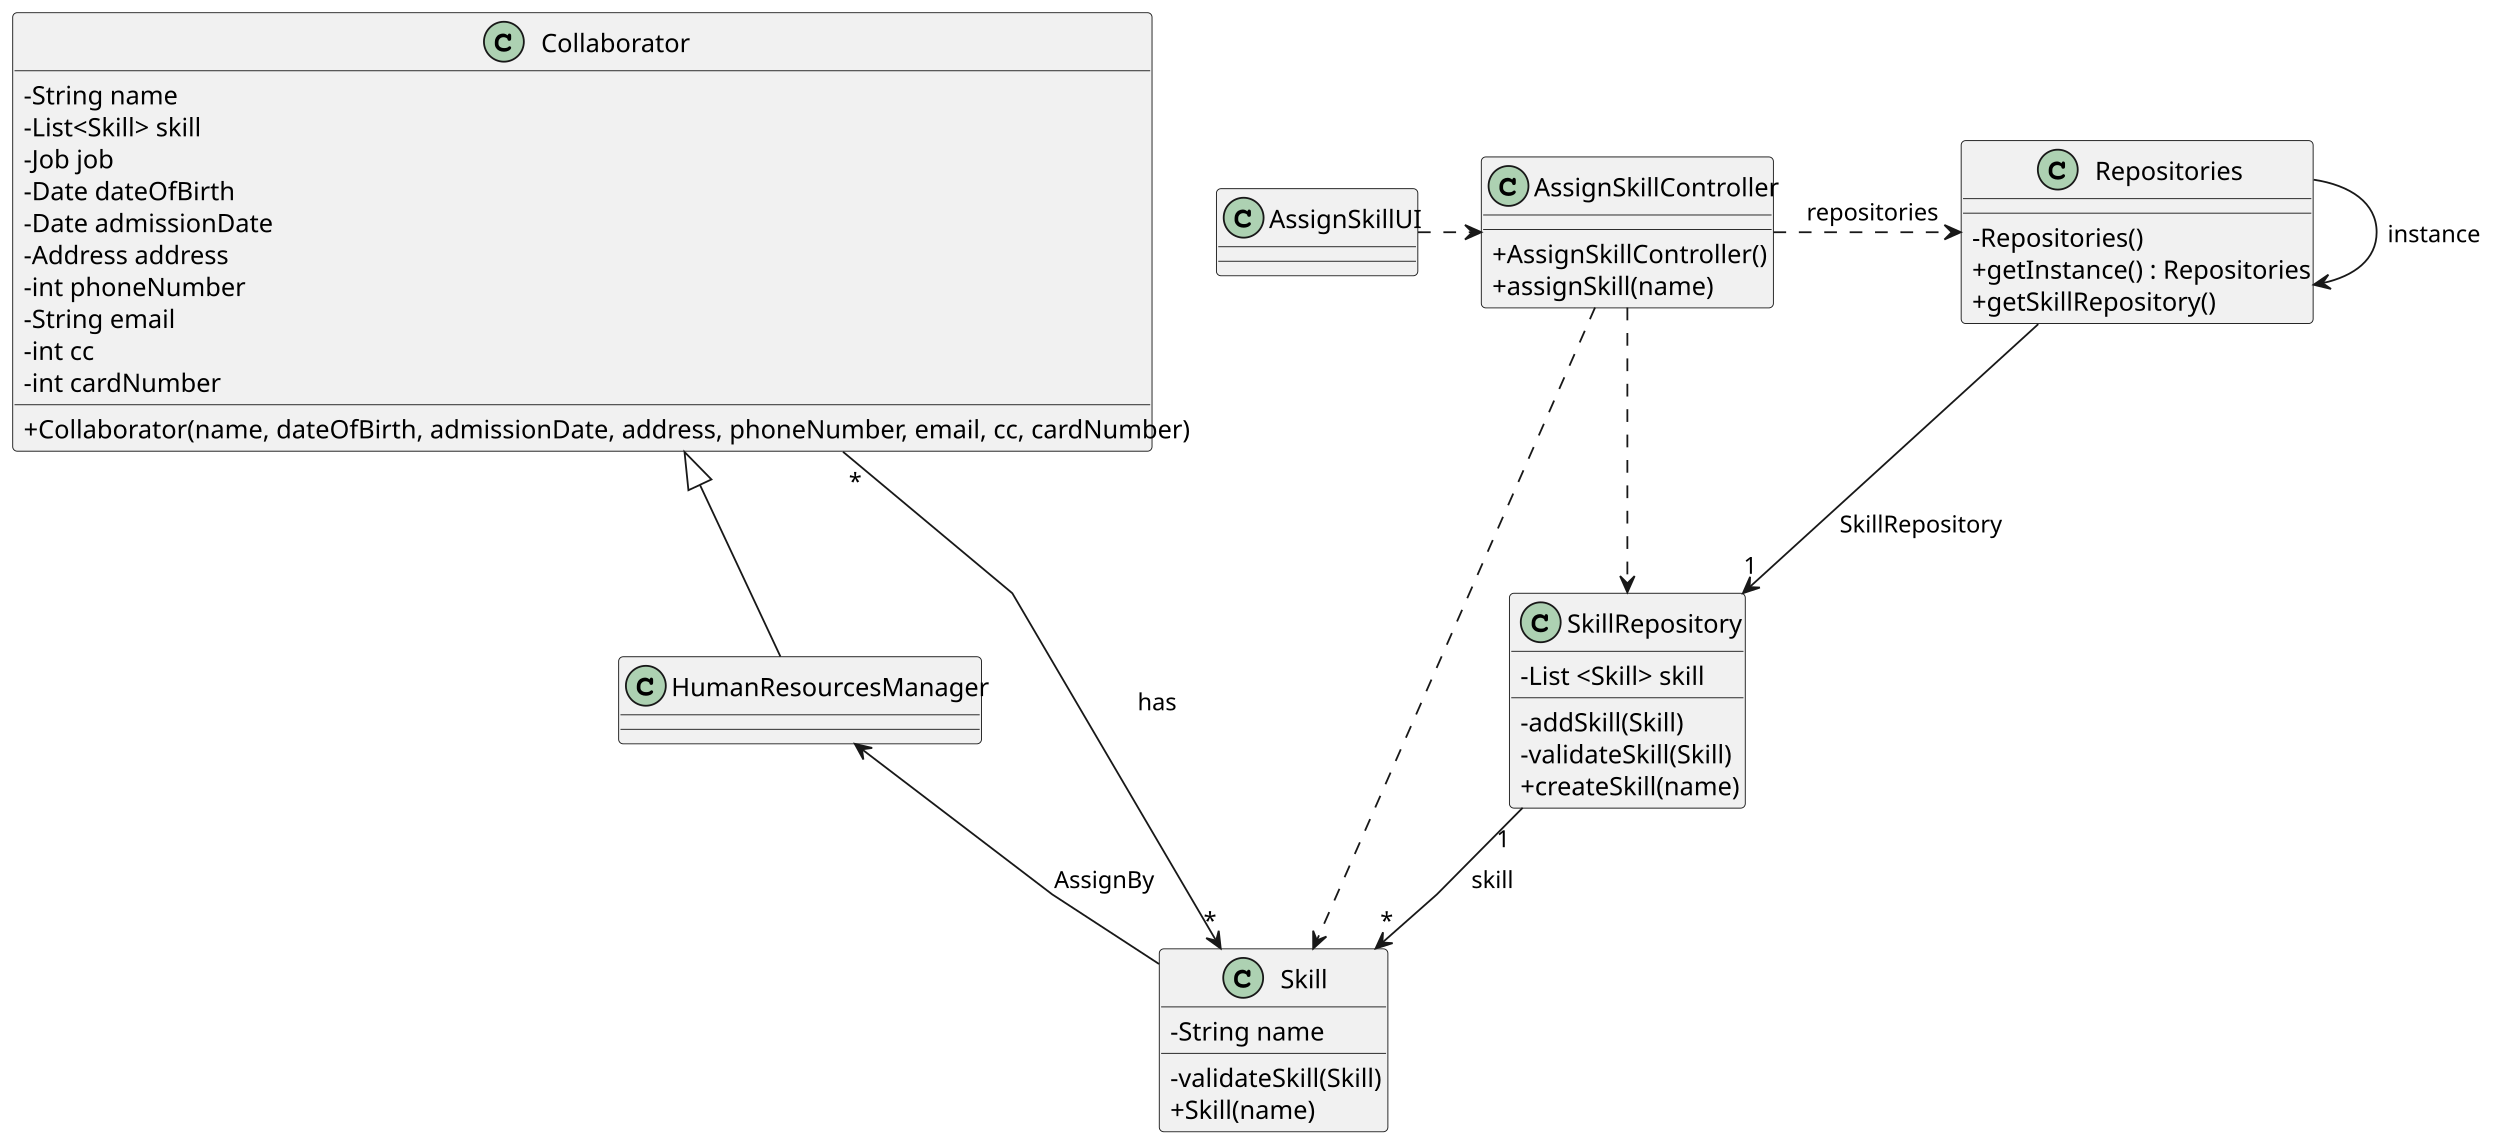
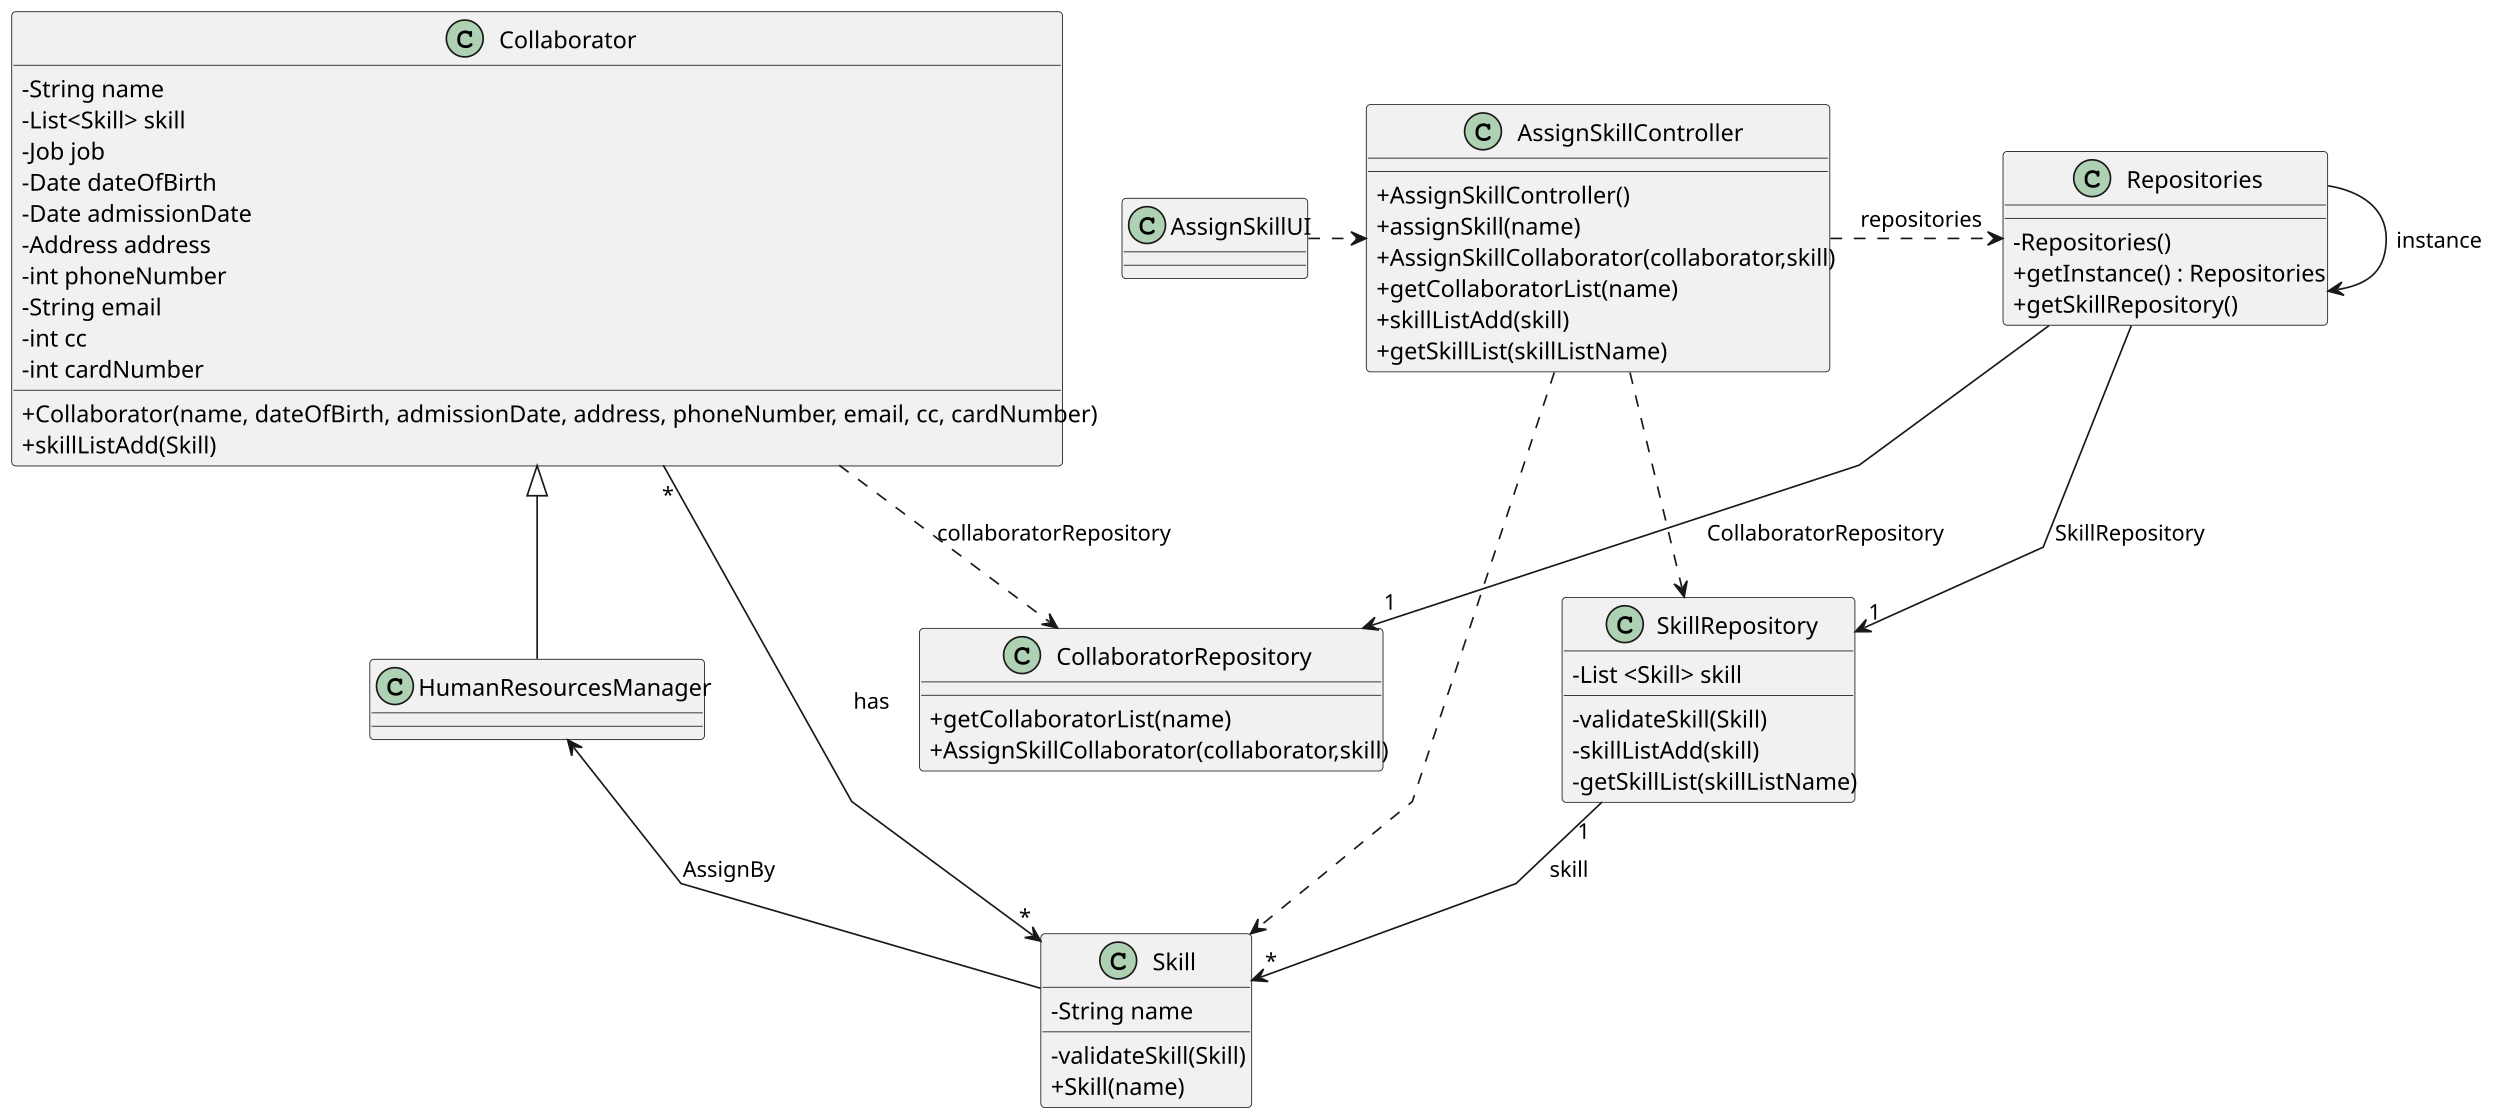
- <svg xmlns="http://www.w3.org/2000/svg" contentStyleType="text/css" height="630px" preserveAspectRatio="none" style="width:1378px;height:630px;background:#FFFFFF;" version="1.1" viewBox="0 0 1378 630" width="1378px" zoomAndPan="magnify">
+ <svg xmlns="http://www.w3.org/2000/svg" contentStyleType="text/css" height="668px" preserveAspectRatio="none" style="width:1494px;height:668px;background:#FFFFFF;" version="1.1" viewBox="0 0 1494 668" width="1494px" zoomAndPan="magnify">
  <defs />
  <g>
    <g id="elem_Skill">
-       <rect codeLine="11" fill="#F1F1F1" height="100.828" id="Skill" rx="2.5" ry="2.5" style="stroke:#181818;stroke-width:0.5;" width="126" x="639" y="523" />
-       <ellipse cx="685.25" cy="539" fill="#ADD1B2" rx="11" ry="11" style="stroke:#181818;stroke-width:1.0;" />
-       <path d="M687.25,535.5 Q687.453,535 687.688,534.75 Q687.922,534.5 688.188,534.5 Q688.656,534.5 688.953,534.781 Q689.25,535.062 689.25,535.719 L689.25,537.281 Q689.25,537.938 688.969,538.219 Q688.688,538.5 688.25,538.5 Q687.859,538.5 687.609,538.328 Q687.359,538.156 687.25,537.703 Q687.203,537.391 687.031,537.219 Q686.719,536.891 686.156,536.703 Q685.594,536.5 685.031,536.5 Q684.328,536.5 683.734,536.781 Q683.156,537.062 682.703,537.688 Q682.25,538.312 682.25,539.172 L682.25,540.094 Q682.25,541.125 683.094,541.812 Q683.938,542.5 685.438,542.5 Q686.328,542.5 686.953,542.297 Q687.312,542.188 687.719,541.828 Q687.984,541.625 688.125,541.562 Q688.266,541.5 688.438,541.5 Q688.766,541.5 689,541.766 Q689.25,542.016 689.25,542.375 Q689.25,542.719 688.906,543.125 Q688.406,543.719 687.609,544.047 Q686.562,544.5 685.281,544.5 Q683.781,544.5 682.578,543.906 Q681.609,543.438 680.922,542.422 Q680.25,541.406 680.25,540.203 L680.25,539.109 Q680.25,537.859 680.844,536.766 Q681.453,535.672 682.5,535.094 Q683.562,534.5 684.75,534.5 Q685.469,534.5 686.094,534.75 Q686.719,535 687.25,535.5 Z " fill="#000000" />
-       <text fill="#000000" font-family="sans-serif" font-size="14" lengthAdjust="spacing" textLength="25" x="705.75" y="544.729">Skill</text>
-       <line style="stroke:#181818;stroke-width:0.5;" x1="640" x2="764" y1="555" y2="555" />
-       <text fill="#000000" font-family="sans-serif" font-size="14" lengthAdjust="spacing" textLength="81" x="645" y="573.533">-String name</text>
-       <line style="stroke:#181818;stroke-width:0.5;" x1="640" x2="764" y1="580.609" y2="580.609" />
-       <text fill="#000000" font-family="sans-serif" font-size="14" lengthAdjust="spacing" textLength="114" x="645" y="599.143">-validateSkill(Skill)</text>
-       <text fill="#000000" font-family="sans-serif" font-size="14" lengthAdjust="spacing" textLength="78" x="645" y="616.752">+Skill(name)</text>
+       <rect codeLine="11" fill="#F1F1F1" height="103.863" id="Skill" rx="2.5" ry="2.5" style="stroke:#181818;stroke-width:0.5;" width="126" x="622" y="558" />
+       <ellipse cx="668.25" cy="574" fill="#ADD1B2" rx="11" ry="11" style="stroke:#181818;stroke-width:1.0;" />
+       <path d="M671.016,569.875 Q671.172,569.656 671.359,569.547 Q671.547,569.438 671.766,569.438 Q672.141,569.438 672.375,569.703 Q672.609,569.953 672.609,570.562 L672.609,572.016 Q672.609,572.625 672.375,572.891 Q672.141,573.156 671.766,573.156 Q671.422,573.156 671.219,572.953 Q671.016,572.766 670.906,572.25 Q670.859,571.891 670.672,571.703 Q670.344,571.328 669.734,571.109 Q669.125,570.891 668.5,570.891 Q667.734,570.891 667.094,571.219 Q666.469,571.547 665.969,572.297 Q665.484,573.047 665.484,574.078 L665.484,575.172 Q665.484,576.406 666.375,577.234 Q667.266,578.047 668.859,578.047 Q669.797,578.047 670.453,577.797 Q670.844,577.641 671.266,577.203 Q671.531,576.938 671.672,576.859 Q671.828,576.781 672.031,576.781 Q672.359,576.781 672.609,577.047 Q672.875,577.297 672.875,577.641 Q672.875,577.984 672.531,578.391 Q672.031,578.969 671.234,579.297 Q670.156,579.75 668.859,579.75 Q667.344,579.75 666.141,579.125 Q665.156,578.625 664.469,577.562 Q663.781,576.484 663.781,575.203 L663.781,574.047 Q663.781,572.719 664.391,571.578 Q665.016,570.422 666.109,569.812 Q667.203,569.188 668.438,569.188 Q669.172,569.188 669.812,569.359 Q670.469,569.516 671.016,569.875 Z " fill="#000000" />
+       <text fill="#000000" font-family="sans-serif" font-size="14" lengthAdjust="spacing" textLength="25" x="688.75" y="579.797">Skill</text>
+       <line style="stroke:#181818;stroke-width:0.5;" x1="623" x2="747" y1="590" y2="590" />
+       <text fill="#000000" font-family="sans-serif" font-size="14" lengthAdjust="spacing" textLength="81" x="628" y="609.107">-String name</text>
+       <line style="stroke:#181818;stroke-width:0.5;" x1="623" x2="747" y1="616.621" y2="616.621" />
+       <text fill="#000000" font-family="sans-serif" font-size="14" lengthAdjust="spacing" textLength="114" x="628" y="635.729">-validateSkill(Skill)</text>
+       <text fill="#000000" font-family="sans-serif" font-size="14" lengthAdjust="spacing" textLength="78" x="628" y="654.35">+Skill(name)</text>
    </g>
    <g id="elem_AssignSkillController">
-       <rect codeLine="18" fill="#F1F1F1" height="83.219" id="AssignSkillController" rx="2.5" ry="2.5" style="stroke:#181818;stroke-width:0.5;" width="161" x="816.5" y="86.5" />
-       <ellipse cx="831.5" cy="102.5" fill="#ADD1B2" rx="11" ry="11" style="stroke:#181818;stroke-width:1.0;" />
-       <path d="M833.5,99 Q833.703,98.5 833.938,98.25 Q834.172,98 834.438,98 Q834.906,98 835.203,98.281 Q835.5,98.562 835.5,99.219 L835.5,100.781 Q835.5,101.438 835.219,101.719 Q834.938,102 834.5,102 Q834.109,102 833.859,101.828 Q833.609,101.656 833.5,101.203 Q833.453,100.891 833.281,100.719 Q832.969,100.391 832.406,100.203 Q831.844,100 831.281,100 Q830.578,100 829.984,100.281 Q829.406,100.562 828.953,101.188 Q828.5,101.812 828.5,102.672 L828.5,103.594 Q828.5,104.625 829.344,105.312 Q830.188,106 831.688,106 Q832.578,106 833.203,105.797 Q833.562,105.688 833.969,105.328 Q834.234,105.125 834.375,105.062 Q834.516,105 834.688,105 Q835.016,105 835.25,105.266 Q835.5,105.516 835.5,105.875 Q835.5,106.219 835.156,106.625 Q834.656,107.219 833.859,107.547 Q832.812,108 831.531,108 Q830.031,108 828.828,107.406 Q827.859,106.938 827.172,105.922 Q826.5,104.906 826.5,103.703 L826.5,102.609 Q826.5,101.359 827.094,100.266 Q827.703,99.172 828.75,98.594 Q829.812,98 831,98 Q831.719,98 832.344,98.25 Q832.969,98.5 833.5,99 Z " fill="#000000" />
-       <text fill="#000000" font-family="sans-serif" font-size="14" lengthAdjust="spacing" textLength="129" x="845.5" y="108.228">AssignSkillController</text>
-       <line style="stroke:#181818;stroke-width:0.5;" x1="817.5" x2="976.5" y1="118.5" y2="118.5" />
-       <line style="stroke:#181818;stroke-width:0.5;" x1="817.5" x2="976.5" y1="126.5" y2="126.5" />
-       <text fill="#000000" font-family="sans-serif" font-size="14" lengthAdjust="spacing" textLength="147" x="822.5" y="145.033">+AssignSkillController()</text>
-       <text fill="#000000" font-family="sans-serif" font-size="14" lengthAdjust="spacing" textLength="119" x="822.5" y="162.643">+assignSkill(name)</text>
+       <rect codeLine="17" fill="#F1F1F1" height="159.727" id="AssignSkillController" rx="2.5" ry="2.5" style="stroke:#181818;stroke-width:0.5;" width="277" x="816.5" y="62.5" />
+       <ellipse cx="886.25" cy="78.5" fill="#ADD1B2" rx="11" ry="11" style="stroke:#181818;stroke-width:1.0;" />
+       <path d="M889.016,74.375 Q889.172,74.156 889.359,74.047 Q889.547,73.938 889.766,73.938 Q890.141,73.938 890.375,74.203 Q890.609,74.453 890.609,75.062 L890.609,76.516 Q890.609,77.125 890.375,77.391 Q890.141,77.656 889.766,77.656 Q889.422,77.656 889.219,77.453 Q889.016,77.266 888.906,76.75 Q888.859,76.391 888.672,76.203 Q888.344,75.828 887.734,75.609 Q887.125,75.391 886.5,75.391 Q885.734,75.391 885.094,75.719 Q884.469,76.047 883.969,76.797 Q883.484,77.547 883.484,78.578 L883.484,79.672 Q883.484,80.906 884.375,81.734 Q885.266,82.547 886.859,82.547 Q887.797,82.547 888.453,82.297 Q888.844,82.141 889.266,81.703 Q889.531,81.438 889.672,81.359 Q889.828,81.281 890.031,81.281 Q890.359,81.281 890.609,81.547 Q890.875,81.797 890.875,82.141 Q890.875,82.484 890.531,82.891 Q890.031,83.469 889.234,83.797 Q888.156,84.25 886.859,84.25 Q885.344,84.25 884.141,83.625 Q883.156,83.125 882.469,82.062 Q881.781,80.984 881.781,79.703 L881.781,78.547 Q881.781,77.219 882.391,76.078 Q883.016,74.922 884.109,74.312 Q885.203,73.688 886.438,73.688 Q887.172,73.688 887.812,73.859 Q888.469,74.016 889.016,74.375 Z " fill="#000000" />
+       <text fill="#000000" font-family="sans-serif" font-size="14" lengthAdjust="spacing" textLength="129" x="906.75" y="84.297">AssignSkillController</text>
+       <line style="stroke:#181818;stroke-width:0.5;" x1="817.5" x2="1092.5" y1="94.5" y2="94.5" />
+       <line style="stroke:#181818;stroke-width:0.5;" x1="817.5" x2="1092.5" y1="102.5" y2="102.5" />
+       <text fill="#000000" font-family="sans-serif" font-size="14" lengthAdjust="spacing" textLength="147" x="822.5" y="121.607">+AssignSkillController()</text>
+       <text fill="#000000" font-family="sans-serif" font-size="14" lengthAdjust="spacing" textLength="119" x="822.5" y="140.228">+assignSkill(name)</text>
+       <text fill="#000000" font-family="sans-serif" font-size="14" lengthAdjust="spacing" textLength="265" x="822.5" y="158.85">+AssignSkillCollaborator(collaborator,skill)</text>
+       <text fill="#000000" font-family="sans-serif" font-size="14" lengthAdjust="spacing" textLength="173" x="822.5" y="177.471">+getCollaboratorList(name)</text>
+       <text fill="#000000" font-family="sans-serif" font-size="14" lengthAdjust="spacing" textLength="111" x="822.5" y="196.092">+skillListAdd(skill)</text>
+       <text fill="#000000" font-family="sans-serif" font-size="14" lengthAdjust="spacing" textLength="166" x="822.5" y="214.713">+getSkillList(skillListName)</text>
    </g>
    <g id="elem_AssignSkillUI">
-       <rect codeLine="24" fill="#F1F1F1" height="48" id="AssignSkillUI" rx="2.5" ry="2.5" style="stroke:#181818;stroke-width:0.5;" width="111" x="670.5" y="104" />
-       <ellipse cx="685.5" cy="120" fill="#ADD1B2" rx="11" ry="11" style="stroke:#181818;stroke-width:1.0;" />
-       <path d="M687.5,116.5 Q687.703,116 687.938,115.75 Q688.172,115.5 688.438,115.5 Q688.906,115.5 689.203,115.781 Q689.5,116.062 689.5,116.719 L689.5,118.281 Q689.5,118.938 689.219,119.219 Q688.938,119.5 688.5,119.5 Q688.109,119.5 687.859,119.328 Q687.609,119.156 687.5,118.703 Q687.453,118.391 687.281,118.219 Q686.969,117.891 686.406,117.703 Q685.844,117.5 685.281,117.5 Q684.578,117.5 683.984,117.781 Q683.406,118.062 682.953,118.688 Q682.5,119.312 682.5,120.172 L682.5,121.094 Q682.5,122.125 683.344,122.812 Q684.188,123.5 685.688,123.5 Q686.578,123.5 687.203,123.297 Q687.562,123.188 687.969,122.828 Q688.234,122.625 688.375,122.562 Q688.516,122.5 688.688,122.5 Q689.016,122.5 689.25,122.766 Q689.5,123.016 689.5,123.375 Q689.5,123.719 689.156,124.125 Q688.656,124.719 687.859,125.047 Q686.812,125.5 685.531,125.5 Q684.031,125.5 682.828,124.906 Q681.859,124.438 681.172,123.422 Q680.5,122.406 680.5,121.203 L680.5,120.109 Q680.5,118.859 681.094,117.766 Q681.703,116.672 682.75,116.094 Q683.812,115.5 685,115.5 Q685.719,115.5 686.344,115.75 Q686.969,116 687.5,116.5 Z " fill="#000000" />
-       <text fill="#000000" font-family="sans-serif" font-size="14" lengthAdjust="spacing" textLength="79" x="699.5" y="125.728">AssignSkillUI</text>
-       <line style="stroke:#181818;stroke-width:0.5;" x1="671.5" x2="780.5" y1="136" y2="136" />
-       <line style="stroke:#181818;stroke-width:0.5;" x1="671.5" x2="780.5" y1="144" y2="144" />
+       <rect codeLine="27" fill="#F1F1F1" height="48" id="AssignSkillUI" rx="2.5" ry="2.5" style="stroke:#181818;stroke-width:0.5;" width="111" x="670.5" y="118.5" />
+       <ellipse cx="685.5" cy="134.5" fill="#ADD1B2" rx="11" ry="11" style="stroke:#181818;stroke-width:1.0;" />
+       <path d="M688.266,130.375 Q688.422,130.156 688.609,130.047 Q688.797,129.938 689.016,129.938 Q689.391,129.938 689.625,130.203 Q689.859,130.453 689.859,131.062 L689.859,132.516 Q689.859,133.125 689.625,133.391 Q689.391,133.656 689.016,133.656 Q688.672,133.656 688.469,133.453 Q688.266,133.266 688.156,132.75 Q688.109,132.391 687.922,132.203 Q687.594,131.828 686.984,131.609 Q686.375,131.391 685.75,131.391 Q684.984,131.391 684.344,131.719 Q683.719,132.047 683.219,132.797 Q682.734,133.547 682.734,134.578 L682.734,135.672 Q682.734,136.906 683.625,137.734 Q684.516,138.547 686.109,138.547 Q687.047,138.547 687.703,138.297 Q688.094,138.141 688.516,137.703 Q688.781,137.438 688.922,137.359 Q689.078,137.281 689.281,137.281 Q689.609,137.281 689.859,137.547 Q690.125,137.797 690.125,138.141 Q690.125,138.484 689.781,138.891 Q689.281,139.469 688.484,139.797 Q687.406,140.25 686.109,140.25 Q684.594,140.25 683.391,139.625 Q682.406,139.125 681.719,138.062 Q681.031,136.984 681.031,135.703 L681.031,134.547 Q681.031,133.219 681.641,132.078 Q682.266,130.922 683.359,130.312 Q684.453,129.688 685.688,129.688 Q686.422,129.688 687.062,129.859 Q687.719,130.016 688.266,130.375 Z " fill="#000000" />
+       <text fill="#000000" font-family="sans-serif" font-size="14" lengthAdjust="spacing" textLength="79" x="699.5" y="140.297">AssignSkillUI</text>
+       <line style="stroke:#181818;stroke-width:0.5;" x1="671.5" x2="780.5" y1="150.5" y2="150.5" />
+       <line style="stroke:#181818;stroke-width:0.5;" x1="671.5" x2="780.5" y1="158.5" y2="158.5" />
    </g>
    <g id="elem_Collaborator">
-       <rect codeLine="27" fill="#F1F1F1" height="241.703" id="Collaborator" rx="2.5" ry="2.5" style="stroke:#181818;stroke-width:0.5;" width="628" x="7" y="7" />
+       <rect codeLine="30" fill="#F1F1F1" height="271.453" id="Collaborator" rx="2.5" ry="2.5" style="stroke:#181818;stroke-width:0.5;" width="628" x="7" y="7" />
      <ellipse cx="277.75" cy="23" fill="#ADD1B2" rx="11" ry="11" style="stroke:#181818;stroke-width:1.0;" />
-       <path d="M279.75,19.5 Q279.953,19 280.188,18.75 Q280.422,18.5 280.688,18.5 Q281.156,18.5 281.453,18.781 Q281.75,19.062 281.75,19.719 L281.75,21.281 Q281.75,21.938 281.469,22.219 Q281.188,22.5 280.75,22.5 Q280.359,22.5 280.109,22.328 Q279.859,22.156 279.75,21.703 Q279.703,21.391 279.531,21.219 Q279.219,20.891 278.656,20.703 Q278.094,20.5 277.531,20.5 Q276.828,20.5 276.234,20.781 Q275.656,21.062 275.203,21.688 Q274.75,22.312 274.75,23.172 L274.75,24.094 Q274.75,25.125 275.594,25.812 Q276.438,26.5 277.938,26.5 Q278.828,26.5 279.453,26.297 Q279.812,26.188 280.219,25.828 Q280.484,25.625 280.625,25.562 Q280.766,25.5 280.938,25.5 Q281.266,25.5 281.5,25.766 Q281.75,26.016 281.75,26.375 Q281.75,26.719 281.406,27.125 Q280.906,27.719 280.109,28.047 Q279.062,28.5 277.781,28.5 Q276.281,28.5 275.078,27.906 Q274.109,27.438 273.422,26.422 Q272.75,25.406 272.75,24.203 L272.75,23.109 Q272.75,21.859 273.344,20.766 Q273.953,19.672 275,19.094 Q276.062,18.5 277.25,18.5 Q277.969,18.5 278.594,18.75 Q279.219,19 279.75,19.5 Z " fill="#000000" />
-       <text fill="#000000" font-family="sans-serif" font-size="14" lengthAdjust="spacing" textLength="78" x="298.25" y="28.729">Collaborator</text>
+       <path d="M280.516,18.875 Q280.672,18.656 280.859,18.547 Q281.047,18.438 281.266,18.438 Q281.641,18.438 281.875,18.703 Q282.109,18.953 282.109,19.562 L282.109,21.016 Q282.109,21.625 281.875,21.891 Q281.641,22.156 281.266,22.156 Q280.922,22.156 280.719,21.953 Q280.516,21.766 280.406,21.25 Q280.359,20.891 280.172,20.703 Q279.844,20.328 279.234,20.109 Q278.625,19.891 278,19.891 Q277.234,19.891 276.594,20.219 Q275.969,20.547 275.469,21.297 Q274.984,22.047 274.984,23.078 L274.984,24.172 Q274.984,25.406 275.875,26.234 Q276.766,27.047 278.359,27.047 Q279.297,27.047 279.953,26.797 Q280.344,26.641 280.766,26.203 Q281.031,25.938 281.172,25.859 Q281.328,25.781 281.531,25.781 Q281.859,25.781 282.109,26.047 Q282.375,26.297 282.375,26.641 Q282.375,26.984 282.031,27.391 Q281.531,27.969 280.734,28.297 Q279.656,28.75 278.359,28.75 Q276.844,28.75 275.641,28.125 Q274.656,27.625 273.969,26.562 Q273.281,25.484 273.281,24.203 L273.281,23.047 Q273.281,21.719 273.891,20.578 Q274.516,19.422 275.609,18.812 Q276.703,18.188 277.938,18.188 Q278.672,18.188 279.312,18.359 Q279.969,18.516 280.516,18.875 Z " fill="#000000" />
+       <text fill="#000000" font-family="sans-serif" font-size="14" lengthAdjust="spacing" textLength="78" x="298.25" y="28.797">Collaborator</text>
      <line style="stroke:#181818;stroke-width:0.5;" x1="8" x2="634" y1="39" y2="39" />
-       <text fill="#000000" font-family="sans-serif" font-size="14" lengthAdjust="spacing" textLength="81" x="13" y="57.533">-String name</text>
-       <text fill="#000000" font-family="sans-serif" font-size="14" lengthAdjust="spacing" textLength="95" x="13" y="75.143">-List&lt;Skill&gt; skill</text>
-       <text fill="#000000" font-family="sans-serif" font-size="14" lengthAdjust="spacing" textLength="50" x="13" y="92.752">-Job job</text>
-       <text fill="#000000" font-family="sans-serif" font-size="14" lengthAdjust="spacing" textLength="111" x="13" y="110.361">-Date dateOfBirth</text>
-       <text fill="#000000" font-family="sans-serif" font-size="14" lengthAdjust="spacing" textLength="132" x="13" y="127.971">-Date admissionDate</text>
-       <text fill="#000000" font-family="sans-serif" font-size="14" lengthAdjust="spacing" textLength="112" x="13" y="145.58">-Address address</text>
-       <text fill="#000000" font-family="sans-serif" font-size="14" lengthAdjust="spacing" textLength="113" x="13" y="163.19">-int phoneNumber</text>
-       <text fill="#000000" font-family="sans-serif" font-size="14" lengthAdjust="spacing" textLength="79" x="13" y="180.799">-String email</text>
-       <text fill="#000000" font-family="sans-serif" font-size="14" lengthAdjust="spacing" textLength="38" x="13" y="198.408">-int cc</text>
-       <text fill="#000000" font-family="sans-serif" font-size="14" lengthAdjust="spacing" textLength="101" x="13" y="216.018">-int cardNumber</text>
-       <line style="stroke:#181818;stroke-width:0.5;" x1="8" x2="634" y1="223.094" y2="223.094" />
-       <text fill="#000000" font-family="sans-serif" font-size="14" lengthAdjust="spacing" textLength="616" x="13" y="241.627">+Collaborator(name, dateOfBirth, admissionDate, address, phoneNumber, email, cc, cardNumber)</text>
+       <text fill="#000000" font-family="sans-serif" font-size="14" lengthAdjust="spacing" textLength="81" x="13" y="58.107">-String name</text>
+       <text fill="#000000" font-family="sans-serif" font-size="14" lengthAdjust="spacing" textLength="95" x="13" y="76.728">-List&lt;Skill&gt; skill</text>
+       <text fill="#000000" font-family="sans-serif" font-size="14" lengthAdjust="spacing" textLength="50" x="13" y="95.35">-Job job</text>
+       <text fill="#000000" font-family="sans-serif" font-size="14" lengthAdjust="spacing" textLength="111" x="13" y="113.971">-Date dateOfBirth</text>
+       <text fill="#000000" font-family="sans-serif" font-size="14" lengthAdjust="spacing" textLength="132" x="13" y="132.592">-Date admissionDate</text>
+       <text fill="#000000" font-family="sans-serif" font-size="14" lengthAdjust="spacing" textLength="112" x="13" y="151.213">-Address address</text>
+       <text fill="#000000" font-family="sans-serif" font-size="14" lengthAdjust="spacing" textLength="113" x="13" y="169.834">-int phoneNumber</text>
+       <text fill="#000000" font-family="sans-serif" font-size="14" lengthAdjust="spacing" textLength="79" x="13" y="188.455">-String email</text>
+       <text fill="#000000" font-family="sans-serif" font-size="14" lengthAdjust="spacing" textLength="38" x="13" y="207.076">-int cc</text>
+       <text fill="#000000" font-family="sans-serif" font-size="14" lengthAdjust="spacing" textLength="101" x="13" y="225.697">-int cardNumber</text>
+       <line style="stroke:#181818;stroke-width:0.5;" x1="8" x2="634" y1="233.211" y2="233.211" />
+       <text fill="#000000" font-family="sans-serif" font-size="14" lengthAdjust="spacing" textLength="616" x="13" y="252.318">+Collaborator(name, dateOfBirth, admissionDate, address, phoneNumber, email, cc, cardNumber)</text>
+       <text fill="#000000" font-family="sans-serif" font-size="14" lengthAdjust="spacing" textLength="113" x="13" y="270.94">+skillListAdd(Skill)</text>
    </g>
    <g id="elem_HumanResourcesManager">
-       <rect codeLine="42" fill="#F1F1F1" height="48" id="HumanResourcesManager" rx="2.5" ry="2.5" style="stroke:#181818;stroke-width:0.5;" width="200" x="341" y="362" />
-       <ellipse cx="356" cy="378" fill="#ADD1B2" rx="11" ry="11" style="stroke:#181818;stroke-width:1.0;" />
-       <path d="M358,374.5 Q358.203,374 358.438,373.75 Q358.672,373.5 358.938,373.5 Q359.406,373.5 359.703,373.781 Q360,374.062 360,374.719 L360,376.281 Q360,376.938 359.719,377.219 Q359.438,377.5 359,377.5 Q358.609,377.5 358.359,377.328 Q358.109,377.156 358,376.703 Q357.953,376.391 357.781,376.219 Q357.469,375.891 356.906,375.703 Q356.344,375.5 355.781,375.5 Q355.078,375.5 354.484,375.781 Q353.906,376.062 353.453,376.688 Q353,377.312 353,378.172 L353,379.094 Q353,380.125 353.844,380.812 Q354.688,381.5 356.188,381.5 Q357.078,381.5 357.703,381.297 Q358.062,381.188 358.469,380.828 Q358.734,380.625 358.875,380.562 Q359.016,380.5 359.188,380.5 Q359.516,380.5 359.75,380.766 Q360,381.016 360,381.375 Q360,381.719 359.656,382.125 Q359.156,382.719 358.359,383.047 Q357.312,383.5 356.031,383.5 Q354.531,383.5 353.328,382.906 Q352.359,382.438 351.672,381.422 Q351,380.406 351,379.203 L351,378.109 Q351,376.859 351.594,375.766 Q352.203,374.672 353.25,374.094 Q354.312,373.5 355.5,373.5 Q356.219,373.5 356.844,373.75 Q357.469,374 358,374.5 Z " fill="#000000" />
-       <text fill="#000000" font-family="sans-serif" font-size="14" lengthAdjust="spacing" textLength="168" x="370" y="383.728">HumanResourcesManager</text>
-       <line style="stroke:#181818;stroke-width:0.5;" x1="342" x2="540" y1="394" y2="394" />
-       <line style="stroke:#181818;stroke-width:0.5;" x1="342" x2="540" y1="402" y2="402" />
+       <rect codeLine="46" fill="#F1F1F1" height="48" id="HumanResourcesManager" rx="2.5" ry="2.5" style="stroke:#181818;stroke-width:0.5;" width="200" x="221" y="394" />
+       <ellipse cx="236" cy="410" fill="#ADD1B2" rx="11" ry="11" style="stroke:#181818;stroke-width:1.0;" />
+       <path d="M238.766,405.875 Q238.922,405.656 239.109,405.547 Q239.297,405.438 239.516,405.438 Q239.891,405.438 240.125,405.703 Q240.359,405.953 240.359,406.562 L240.359,408.016 Q240.359,408.625 240.125,408.891 Q239.891,409.156 239.516,409.156 Q239.172,409.156 238.969,408.953 Q238.766,408.766 238.656,408.25 Q238.609,407.891 238.422,407.703 Q238.094,407.328 237.484,407.109 Q236.875,406.891 236.25,406.891 Q235.484,406.891 234.844,407.219 Q234.219,407.547 233.719,408.297 Q233.234,409.047 233.234,410.078 L233.234,411.172 Q233.234,412.406 234.125,413.234 Q235.016,414.047 236.609,414.047 Q237.547,414.047 238.203,413.797 Q238.594,413.641 239.016,413.203 Q239.281,412.938 239.422,412.859 Q239.578,412.781 239.781,412.781 Q240.109,412.781 240.359,413.047 Q240.625,413.297 240.625,413.641 Q240.625,413.984 240.281,414.391 Q239.781,414.969 238.984,415.297 Q237.906,415.75 236.609,415.75 Q235.094,415.75 233.891,415.125 Q232.906,414.625 232.219,413.562 Q231.531,412.484 231.531,411.203 L231.531,410.047 Q231.531,408.719 232.141,407.578 Q232.766,406.422 233.859,405.812 Q234.953,405.188 236.188,405.188 Q236.922,405.188 237.562,405.359 Q238.219,405.516 238.766,405.875 Z " fill="#000000" />
+       <text fill="#000000" font-family="sans-serif" font-size="14" lengthAdjust="spacing" textLength="168" x="250" y="415.797">HumanResourcesManager</text>
+       <line style="stroke:#181818;stroke-width:0.5;" x1="222" x2="420" y1="426" y2="426" />
+       <line style="stroke:#181818;stroke-width:0.5;" x1="222" x2="420" y1="434" y2="434" />
    </g>
    <g id="elem_Repositories">
-       <rect codeLine="45" fill="#F1F1F1" height="100.828" id="Repositories" rx="2.5" ry="2.5" style="stroke:#181818;stroke-width:0.5;" width="194" x="1081" y="77.5" />
-       <ellipse cx="1134.25" cy="93.5" fill="#ADD1B2" rx="11" ry="11" style="stroke:#181818;stroke-width:1.0;" />
-       <path d="M1136.25,90 Q1136.453,89.5 1136.688,89.25 Q1136.922,89 1137.188,89 Q1137.656,89 1137.953,89.281 Q1138.25,89.562 1138.25,90.219 L1138.25,91.781 Q1138.25,92.438 1137.969,92.719 Q1137.688,93 1137.25,93 Q1136.859,93 1136.609,92.828 Q1136.359,92.656 1136.25,92.203 Q1136.203,91.891 1136.031,91.719 Q1135.719,91.391 1135.156,91.203 Q1134.594,91 1134.031,91 Q1133.328,91 1132.734,91.281 Q1132.156,91.562 1131.703,92.188 Q1131.25,92.812 1131.25,93.672 L1131.25,94.594 Q1131.25,95.625 1132.094,96.312 Q1132.938,97 1134.438,97 Q1135.328,97 1135.953,96.797 Q1136.312,96.688 1136.719,96.328 Q1136.984,96.125 1137.125,96.062 Q1137.266,96 1137.438,96 Q1137.766,96 1138,96.266 Q1138.25,96.516 1138.25,96.875 Q1138.25,97.219 1137.906,97.625 Q1137.406,98.219 1136.609,98.547 Q1135.562,99 1134.281,99 Q1132.781,99 1131.578,98.406 Q1130.609,97.938 1129.922,96.922 Q1129.25,95.906 1129.25,94.703 L1129.25,93.609 Q1129.25,92.359 1129.844,91.266 Q1130.453,90.172 1131.5,89.594 Q1132.562,89 1133.75,89 Q1134.469,89 1135.094,89.25 Q1135.719,89.5 1136.25,90 Z " fill="#000000" />
-       <text fill="#000000" font-family="sans-serif" font-size="14" lengthAdjust="spacing" textLength="79" x="1154.75" y="99.228">Repositories</text>
-       <line style="stroke:#181818;stroke-width:0.5;" x1="1082" x2="1274" y1="109.5" y2="109.5" />
-       <line style="stroke:#181818;stroke-width:0.5;" x1="1082" x2="1274" y1="117.5" y2="117.5" />
-       <text fill="#000000" font-family="sans-serif" font-size="14" lengthAdjust="spacing" textLength="94" x="1087" y="136.033">-Repositories()</text>
-       <text fill="#000000" font-family="sans-serif" font-size="14" lengthAdjust="spacing" textLength="182" x="1087" y="153.643">+getInstance() : Repositories</text>
-       <text fill="#000000" font-family="sans-serif" font-size="14" lengthAdjust="spacing" textLength="131" x="1087" y="171.252">+getSkillRepository()</text>
+       <rect codeLine="49" fill="#F1F1F1" height="103.863" id="Repositories" rx="2.5" ry="2.5" style="stroke:#181818;stroke-width:0.5;" width="194" x="1197" y="90.5" />
+       <ellipse cx="1250.25" cy="106.5" fill="#ADD1B2" rx="11" ry="11" style="stroke:#181818;stroke-width:1.0;" />
+       <path d="M1253.016,102.375 Q1253.172,102.156 1253.359,102.047 Q1253.547,101.938 1253.766,101.938 Q1254.141,101.938 1254.375,102.203 Q1254.609,102.453 1254.609,103.062 L1254.609,104.516 Q1254.609,105.125 1254.375,105.391 Q1254.141,105.656 1253.766,105.656 Q1253.422,105.656 1253.219,105.453 Q1253.016,105.266 1252.906,104.75 Q1252.859,104.391 1252.672,104.203 Q1252.344,103.828 1251.734,103.609 Q1251.125,103.391 1250.5,103.391 Q1249.734,103.391 1249.094,103.719 Q1248.469,104.047 1247.969,104.797 Q1247.484,105.547 1247.484,106.578 L1247.484,107.672 Q1247.484,108.906 1248.375,109.734 Q1249.266,110.547 1250.859,110.547 Q1251.797,110.547 1252.453,110.297 Q1252.844,110.141 1253.266,109.703 Q1253.531,109.438 1253.672,109.359 Q1253.828,109.281 1254.031,109.281 Q1254.359,109.281 1254.609,109.547 Q1254.875,109.797 1254.875,110.141 Q1254.875,110.484 1254.531,110.891 Q1254.031,111.469 1253.234,111.797 Q1252.156,112.25 1250.859,112.25 Q1249.344,112.25 1248.141,111.625 Q1247.156,111.125 1246.469,110.062 Q1245.781,108.984 1245.781,107.703 L1245.781,106.547 Q1245.781,105.219 1246.391,104.078 Q1247.016,102.922 1248.109,102.312 Q1249.203,101.688 1250.438,101.688 Q1251.172,101.688 1251.812,101.859 Q1252.469,102.016 1253.016,102.375 Z " fill="#000000" />
+       <text fill="#000000" font-family="sans-serif" font-size="14" lengthAdjust="spacing" textLength="79" x="1270.75" y="112.297">Repositories</text>
+       <line style="stroke:#181818;stroke-width:0.5;" x1="1198" x2="1390" y1="122.5" y2="122.5" />
+       <line style="stroke:#181818;stroke-width:0.5;" x1="1198" x2="1390" y1="130.5" y2="130.5" />
+       <text fill="#000000" font-family="sans-serif" font-size="14" lengthAdjust="spacing" textLength="94" x="1203" y="149.607">-Repositories()</text>
+       <text fill="#000000" font-family="sans-serif" font-size="14" lengthAdjust="spacing" textLength="182" x="1203" y="168.228">+getInstance() : Repositories</text>
+       <text fill="#000000" font-family="sans-serif" font-size="14" lengthAdjust="spacing" textLength="131" x="1203" y="186.85">+getSkillRepository()</text>
    </g>
    <g id="elem_SkillRepository">
-       <rect codeLine="52" fill="#F1F1F1" height="118.438" id="SkillRepository" rx="2.5" ry="2.5" style="stroke:#181818;stroke-width:0.5;" width="130" x="832" y="327" />
-       <ellipse cx="849.25" cy="343" fill="#ADD1B2" rx="11" ry="11" style="stroke:#181818;stroke-width:1.0;" />
-       <path d="M851.25,339.5 Q851.453,339 851.688,338.75 Q851.922,338.5 852.188,338.5 Q852.656,338.5 852.953,338.781 Q853.25,339.062 853.25,339.719 L853.25,341.281 Q853.25,341.938 852.969,342.219 Q852.688,342.5 852.25,342.5 Q851.859,342.5 851.609,342.328 Q851.359,342.156 851.25,341.703 Q851.203,341.391 851.031,341.219 Q850.719,340.891 850.156,340.703 Q849.594,340.5 849.031,340.5 Q848.328,340.5 847.734,340.781 Q847.156,341.062 846.703,341.688 Q846.25,342.312 846.25,343.172 L846.25,344.094 Q846.25,345.125 847.094,345.812 Q847.938,346.5 849.438,346.5 Q850.328,346.5 850.953,346.297 Q851.312,346.188 851.719,345.828 Q851.984,345.625 852.125,345.562 Q852.266,345.5 852.438,345.5 Q852.766,345.5 853,345.766 Q853.25,346.016 853.25,346.375 Q853.25,346.719 852.906,347.125 Q852.406,347.719 851.609,348.047 Q850.562,348.5 849.281,348.5 Q847.781,348.5 846.578,347.906 Q845.609,347.438 844.922,346.422 Q844.25,345.406 844.25,344.203 L844.25,343.109 Q844.25,341.859 844.844,340.766 Q845.453,339.672 846.5,339.094 Q847.562,338.5 848.75,338.5 Q849.469,338.5 850.094,338.75 Q850.719,339 851.25,339.5 Z " fill="#000000" />
-       <text fill="#000000" font-family="sans-serif" font-size="14" lengthAdjust="spacing" textLength="93" x="863.75" y="348.728">SkillRepository</text>
-       <line style="stroke:#181818;stroke-width:0.5;" x1="833" x2="961" y1="359" y2="359" />
-       <text fill="#000000" font-family="sans-serif" font-size="14" lengthAdjust="spacing" textLength="99" x="838" y="377.533">-List &lt;Skill&gt; skill</text>
-       <line style="stroke:#181818;stroke-width:0.5;" x1="833" x2="961" y1="384.609" y2="384.609" />
-       <text fill="#000000" font-family="sans-serif" font-size="14" lengthAdjust="spacing" textLength="89" x="838" y="403.143">-addSkill(Skill)</text>
-       <text fill="#000000" font-family="sans-serif" font-size="14" lengthAdjust="spacing" textLength="114" x="838" y="420.752">-validateSkill(Skill)</text>
-       <text fill="#000000" font-family="sans-serif" font-size="14" lengthAdjust="spacing" textLength="118" x="838" y="438.361">+createSkill(name)</text>
+       <rect codeLine="56" fill="#F1F1F1" height="122.484" id="SkillRepository" rx="2.5" ry="2.5" style="stroke:#181818;stroke-width:0.5;" width="175" x="933.5" y="357" />
+       <ellipse cx="971" cy="373" fill="#ADD1B2" rx="11" ry="11" style="stroke:#181818;stroke-width:1.0;" />
+       <path d="M973.766,368.875 Q973.922,368.656 974.109,368.547 Q974.297,368.438 974.516,368.438 Q974.891,368.438 975.125,368.703 Q975.359,368.953 975.359,369.562 L975.359,371.016 Q975.359,371.625 975.125,371.891 Q974.891,372.156 974.516,372.156 Q974.172,372.156 973.969,371.953 Q973.766,371.766 973.656,371.25 Q973.609,370.891 973.422,370.703 Q973.094,370.328 972.484,370.109 Q971.875,369.891 971.25,369.891 Q970.484,369.891 969.844,370.219 Q969.219,370.547 968.719,371.297 Q968.234,372.047 968.234,373.078 L968.234,374.172 Q968.234,375.406 969.125,376.234 Q970.016,377.047 971.609,377.047 Q972.547,377.047 973.203,376.797 Q973.594,376.641 974.016,376.203 Q974.281,375.938 974.422,375.859 Q974.578,375.781 974.781,375.781 Q975.109,375.781 975.359,376.047 Q975.625,376.297 975.625,376.641 Q975.625,376.984 975.281,377.391 Q974.781,377.969 973.984,378.297 Q972.906,378.75 971.609,378.75 Q970.094,378.75 968.891,378.125 Q967.906,377.625 967.219,376.562 Q966.531,375.484 966.531,374.203 L966.531,373.047 Q966.531,371.719 967.141,370.578 Q967.766,369.422 968.859,368.812 Q969.953,368.188 971.188,368.188 Q971.922,368.188 972.562,368.359 Q973.219,368.516 973.766,368.875 Z " fill="#000000" />
+       <text fill="#000000" font-family="sans-serif" font-size="14" lengthAdjust="spacing" textLength="93" x="990" y="378.797">SkillRepository</text>
+       <line style="stroke:#181818;stroke-width:0.5;" x1="934.5" x2="1107.5" y1="389" y2="389" />
+       <text fill="#000000" font-family="sans-serif" font-size="14" lengthAdjust="spacing" textLength="99" x="939.5" y="408.107">-List &lt;Skill&gt; skill</text>
+       <line style="stroke:#181818;stroke-width:0.5;" x1="934.5" x2="1107.5" y1="415.621" y2="415.621" />
+       <text fill="#000000" font-family="sans-serif" font-size="14" lengthAdjust="spacing" textLength="114" x="939.5" y="434.728">-validateSkill(Skill)</text>
+       <text fill="#000000" font-family="sans-serif" font-size="14" lengthAdjust="spacing" textLength="108" x="939.5" y="453.35">-skillListAdd(skill)</text>
+       <text fill="#000000" font-family="sans-serif" font-size="14" lengthAdjust="spacing" textLength="163" x="939.5" y="471.971">-getSkillList(skillListName)</text>
+     </g>
+     <g id="elem_CollaboratorRepository">
+       <rect codeLine="78" fill="#F1F1F1" height="85.242" id="CollaboratorRepository" rx="2.5" ry="2.5" style="stroke:#181818;stroke-width:0.5;" width="277" x="549.5" y="375.5" />
+       <ellipse cx="610.75" cy="391.5" fill="#ADD1B2" rx="11" ry="11" style="stroke:#181818;stroke-width:1.0;" />
+       <path d="M613.516,387.375 Q613.672,387.156 613.859,387.047 Q614.047,386.938 614.266,386.938 Q614.641,386.938 614.875,387.203 Q615.109,387.453 615.109,388.062 L615.109,389.516 Q615.109,390.125 614.875,390.391 Q614.641,390.656 614.266,390.656 Q613.922,390.656 613.719,390.453 Q613.516,390.266 613.406,389.75 Q613.359,389.391 613.172,389.203 Q612.844,388.828 612.234,388.609 Q611.625,388.391 611,388.391 Q610.234,388.391 609.594,388.719 Q608.969,389.047 608.469,389.797 Q607.984,390.547 607.984,391.578 L607.984,392.672 Q607.984,393.906 608.875,394.734 Q609.766,395.547 611.359,395.547 Q612.297,395.547 612.953,395.297 Q613.344,395.141 613.766,394.703 Q614.031,394.438 614.172,394.359 Q614.328,394.281 614.531,394.281 Q614.859,394.281 615.109,394.547 Q615.375,394.797 615.375,395.141 Q615.375,395.484 615.031,395.891 Q614.531,396.469 613.734,396.797 Q612.656,397.25 611.359,397.25 Q609.844,397.25 608.641,396.625 Q607.656,396.125 606.969,395.062 Q606.281,393.984 606.281,392.703 L606.281,391.547 Q606.281,390.219 606.891,389.078 Q607.516,387.922 608.609,387.312 Q609.703,386.688 610.938,386.688 Q611.672,386.688 612.312,386.859 Q612.969,387.016 613.516,387.375 Z " fill="#000000" />
+       <text fill="#000000" font-family="sans-serif" font-size="14" lengthAdjust="spacing" textLength="146" x="631.25" y="397.297">CollaboratorRepository</text>
+       <line style="stroke:#181818;stroke-width:0.5;" x1="550.5" x2="825.5" y1="407.5" y2="407.5" />
+       <line style="stroke:#181818;stroke-width:0.5;" x1="550.5" x2="825.5" y1="415.5" y2="415.5" />
+       <text fill="#000000" font-family="sans-serif" font-size="14" lengthAdjust="spacing" textLength="173" x="555.5" y="434.607">+getCollaboratorList(name)</text>
+       <text fill="#000000" font-family="sans-serif" font-size="14" lengthAdjust="spacing" textLength="265" x="555.5" y="453.228">+AssignSkillCollaborator(collaborator,skill)</text>
    </g>
    <g id="link_AssignSkillController_Repositories">
-       <path codeLine="60" d="M977.52,128 C1008.08,128 1043.3,128 1075.61,128 " fill="none" id="AssignSkillController-to-Repositories" style="stroke:#181818;stroke-width:1.0;stroke-dasharray:7.0,7.0;" />
-       <polygon fill="#181818" points="1080.77,128,1071.77,124,1075.77,128,1071.77,132,1080.77,128" style="stroke:#181818;stroke-width:1.0;" />
-       <text fill="#000000" font-family="sans-serif" font-size="13" lengthAdjust="spacing" textLength="67" x="995.75" y="121.495">repositories</text>
+       <path codeLine="64" d="M1093.86,142.5 C1128.42,142.5 1158.74,142.5 1190.8,142.5 " fill="none" id="AssignSkillController-to-Repositories" style="stroke:#181818;stroke-width:1.0;stroke-dasharray:7.0,7.0;" />
+       <polygon fill="#181818" points="1196.8,142.5,1187.8,138.5,1191.8,142.5,1187.8,146.5,1196.8,142.5" style="stroke:#181818;stroke-width:1.0;" />
+       <text fill="#000000" font-family="sans-serif" font-size="13" lengthAdjust="spacing" textLength="67" x="1111.75" y="135.528">repositories</text>
    </g>
    <g id="link_AssignSkillUI_AssignSkillController">
-       <path codeLine="61" d="M781.59,128 C782.5,128 783,128 783,128 C783,128 797.11,128 811.29,128 " fill="none" id="AssignSkillUI-to-AssignSkillController" style="stroke:#181818;stroke-width:1.0;stroke-dasharray:7.0,7.0;" />
-       <polygon fill="#181818" points="816.49,128,807.49,124,811.49,128,807.49,132,816.49,128" style="stroke:#181818;stroke-width:1.0;" />
+       <path codeLine="65" d="M781.88,142.5 C793.52,142.5 802.33,142.5 802.33,142.5 C802.33,142.5 802.04,142.5 810.33,142.5 " fill="none" id="AssignSkillUI-to-AssignSkillController" style="stroke:#181818;stroke-width:1.0;stroke-dasharray:7.0,7.0;" />
+       <polygon fill="#181818" points="816.33,142.5,807.33,138.5,811.33,142.5,807.33,146.5,816.33,142.5" style="stroke:#181818;stroke-width:1.0;" />
    </g>
    <g id="link_Repositories_Repositories">
-       <path codeLine="62" d="M1275.28,99.05 C1295.48,102.1 1310,111.75 1310,128 C1310,142.85 1297.87,152.19 1280.36,156.01 " fill="none" id="Repositories-to-Repositories" style="stroke:#181818;stroke-width:1.0;" />
-       <polygon fill="#181818" points="1275.28,156.95,1284.853,159.263,1280.198,156.049,1283.412,151.394,1275.28,156.95" style="stroke:#181818;stroke-width:1.0;" />
-       <text fill="#000000" font-family="sans-serif" font-size="13" lengthAdjust="spacing" textLength="49" x="1316" y="133.495">instance</text>
+       <path codeLine="66" d="M1391.28,111.02 C1411.48,114.34 1426,124.83 1426,142.5 C1426,160.17 1417.401,169.687 1397.201,173.007 " fill="none" id="Repositories-to-Repositories" style="stroke:#181818;stroke-width:1.0;" />
+       <polygon fill="#181818" points="1391.28,173.98,1400.81,176.467,1396.214,173.169,1399.512,168.573,1391.28,173.98" style="stroke:#181818;stroke-width:1.0;" />
+       <text fill="#000000" font-family="sans-serif" font-size="13" lengthAdjust="spacing" textLength="49" x="1432" y="148.028">instance</text>
+     </g>
+     <g id="link_Repositories_CollaboratorRepository">
+       <path codeLine="67" d="M1224.55,194.54 C1172.79,232.59 1111,278 1111,278 C1111,278 944.68,332.657 820.04,373.607 " fill="none" id="Repositories-to-CollaboratorRepository" style="stroke:#181818;stroke-width:1.0;" />
+       <polygon fill="#181818" points="814.34,375.48,824.139,376.471,819.09,373.919,821.642,368.871,814.34,375.48" style="stroke:#181818;stroke-width:1.0;" />
+       <text fill="#000000" font-family="sans-serif" font-size="13" lengthAdjust="spacing" textLength="131" x="1020" y="323.028">CollaboratorRepository</text>
+       <text fill="#000000" font-family="sans-serif" font-size="13" lengthAdjust="spacing" textLength="7" x="826.918" y="364.381">1</text>
    </g>
    <g id="link_Repositories_SkillRepository">
-       <path codeLine="63" d="M1123.49,178.66 C1078.07,220.04 1013.17,279.17 964.47,323.53 " fill="none" id="Repositories-to-SkillRepository" style="stroke:#181818;stroke-width:1.0;" />
-       <polygon fill="#181818" points="960.7,326.97,970.047,323.867,964.396,323.603,964.66,317.952,960.7,326.97" style="stroke:#181818;stroke-width:1.0;" />
-       <text fill="#000000" font-family="sans-serif" font-size="13" lengthAdjust="spacing" textLength="87" x="1014" y="293.495">SkillRepository</text>
-       <text fill="#000000" font-family="sans-serif" font-size="13" lengthAdjust="spacing" textLength="7" x="961.037" y="316.291">1</text>
+       <path codeLine="68" d="M1273.67,194.61 C1252.07,248.91 1221,327 1221,327 C1221,327 1167.932,350.878 1114.192,375.058 " fill="none" id="Repositories-to-SkillRepository" style="stroke:#181818;stroke-width:1.0;" />
+       <polygon fill="#181818" points="1108.72,377.52,1118.569,377.475,1113.28,375.468,1115.286,370.179,1108.72,377.52" style="stroke:#181818;stroke-width:1.0;" />
+       <text fill="#000000" font-family="sans-serif" font-size="13" lengthAdjust="spacing" textLength="87" x="1228" y="323.028">SkillRepository</text>
+       <text fill="#000000" font-family="sans-serif" font-size="13" lengthAdjust="spacing" textLength="7" x="1116.559" y="370.331">1</text>
    </g>
    <g id="link_SkillRepository_Skill">
-       <path codeLine="64" d="M839.28,445.27 C814.88,469.9 792,493 792,493 C792,493 778.54,504.89 762.03,519.48 " fill="none" id="SkillRepository-to-Skill" style="stroke:#181818;stroke-width:1.0;" />
-       <polygon fill="#181818" points="758.23,522.83,767.62,519.858,761.973,519.515,762.316,513.869,758.23,522.83" style="stroke:#181818;stroke-width:1.0;" />
-       <text fill="#000000" font-family="sans-serif" font-size="13" lengthAdjust="spacing" textLength="23" x="811" y="489.495">skill</text>
-       <text fill="#000000" font-family="sans-serif" font-size="13" lengthAdjust="spacing" textLength="7" x="824.819" y="466.958">1</text>
-       <text fill="#000000" font-family="sans-serif" font-size="13" lengthAdjust="spacing" textLength="5" x="760.786" y="512.111">*</text>
+       <path codeLine="69" d="M957.45,479.24 C930.85,504.45 906,528 906,528 C906,528 818.994,559.896 753.664,583.836 " fill="none" id="SkillRepository-to-Skill" style="stroke:#181818;stroke-width:1.0;" />
+       <polygon fill="#181818" points="748.03,585.9,757.857,586.559,752.725,584.18,755.104,579.048,748.03,585.9" style="stroke:#181818;stroke-width:1.0;" />
+       <text fill="#000000" font-family="sans-serif" font-size="13" lengthAdjust="spacing" textLength="23" x="926" y="524.028">skill</text>
+       <text fill="#000000" font-family="sans-serif" font-size="13" lengthAdjust="spacing" textLength="7" x="942.697" y="501.321">1</text>
+       <text fill="#000000" font-family="sans-serif" font-size="13" lengthAdjust="spacing" textLength="5" x="756.016" y="578.981">*</text>
    </g>
    <g id="link_Collaborator_HumanResourcesManager">
-       <path codeLine="65" d="M385.91,267.48 C403.12,304.19 419.79,339.74 430.2,361.95 " fill="none" id="Collaborator-backto-HumanResourcesManager" style="stroke:#181818;stroke-width:1.0;" />
-       <polygon fill="none" points="379.46,270.21,377.31,249.13,392.14,264.27,379.46,270.21" style="stroke:#181818;stroke-width:1.0;" />
+       <path codeLine="70" d="M321,296.25 C321,340.74 321,367.52 321,393.73 " fill="none" id="Collaborator-backto-HumanResourcesManager" style="stroke:#181818;stroke-width:1.0;" />
+       <polygon fill="none" points="321,278.25,315,296.25,327,296.25,321,278.25" style="stroke:#181818;stroke-width:1.0;" />
    </g>
    <g id="link_AssignSkillController_Skill">
-       <path codeLine="66" d="M879.18,169.53 C843.99,249.57 765.56,427.95 725.92,518.11 " fill="none" id="AssignSkillController-to-Skill" style="stroke:#181818;stroke-width:1.0;stroke-dasharray:7.0,7.0;" />
-       <polygon fill="#181818" points="723.83,522.86,731.119,516.237,725.846,518.284,723.798,513.011,723.83,522.86" style="stroke:#181818;stroke-width:1.0;" />
+       <path codeLine="71" d="M928.84,222.58 C896.02,321.77 844,479 844,479 C844,479 796.575,517.772 752.025,554.192 " fill="none" id="AssignSkillController-to-Skill" style="stroke:#181818;stroke-width:1.0;stroke-dasharray:7.0,7.0;" />
+       <polygon fill="#181818" points="747.38,557.99,756.88,555.39,751.251,554.825,751.816,549.197,747.38,557.99" style="stroke:#181818;stroke-width:1.0;" />
    </g>
    <g id="link_AssignSkillController_SkillRepository">
-       <path codeLine="67" d="M897,169.56 C897,210.37 897,273.9 897,321.41 " fill="none" id="AssignSkillController-to-SkillRepository" style="stroke:#181818;stroke-width:1.0;stroke-dasharray:7.0,7.0;" />
-       <polygon fill="#181818" points="897,326.53,901,317.53,897,321.53,893,317.53,897,326.53" style="stroke:#181818;stroke-width:1.0;" />
+       <path codeLine="72" d="M974.09,222.61 C984.41,265.36 995.532,311.488 1005.052,350.918 " fill="none" id="AssignSkillController-to-SkillRepository" style="stroke:#181818;stroke-width:1.0;stroke-dasharray:7.0,7.0;" />
+       <polygon fill="#181818" points="1006.46,356.75,1008.236,347.063,1005.287,351.89,1000.46,348.94,1006.46,356.75" style="stroke:#181818;stroke-width:1.0;" />
    </g>
    <g id="link_HumanResourcesManager_Skill">
-       <path codeLine="69" d="M475.32,413.17 C516.48,444.56 580,493 580,493 C580,493 609.09,511.95 638.86,531.35 " fill="none" id="HumanResourcesManager-backto-Skill" style="stroke:#181818;stroke-width:1.0;" />
-       <polygon fill="#181818" points="471.16,410,475.891,418.638,475.136,413.032,480.742,412.277,471.16,410" style="stroke:#181818;stroke-width:1.0;" />
-       <text fill="#000000" font-family="sans-serif" font-size="13" lengthAdjust="spacing" textLength="56" x="581" y="489.495">AssignBy</text>
+       <path codeLine="74" d="M342.957,446.83 C368.197,478.82 407,528 407,528 C407,528 539.9,566.72 621.92,590.62 " fill="none" id="HumanResourcesManager-backto-Skill" style="stroke:#181818;stroke-width:1.0;" />
+       <polygon fill="#181818" points="339.24,442.12,341.675,451.663,342.337,446.045,347.955,446.708,339.24,442.12" style="stroke:#181818;stroke-width:1.0;" />
+       <text fill="#000000" font-family="sans-serif" font-size="13" lengthAdjust="spacing" textLength="56" x="408" y="524.028">AssignBy</text>
    </g>
    <g id="link_Collaborator_Skill">
-       <path codeLine="70" d="M464.67,249.03 C514.44,290.61 558,327 558,327 C558,327 627.69,445.81 670.11,518.13 " fill="none" id="Collaborator-to-Skill" style="stroke:#181818;stroke-width:1.0;" />
-       <polygon fill="#181818" points="672.86,522.82,671.76,513.033,670.332,518.506,664.858,517.078,672.86,522.82" style="stroke:#181818;stroke-width:1.0;" />
-       <text fill="#000000" font-family="sans-serif" font-size="13" lengthAdjust="spacing" textLength="21" x="627" y="391.495">has</text>
-       <text fill="#000000" font-family="sans-serif" font-size="13" lengthAdjust="spacing" textLength="5" x="467.831" y="270.003">*</text>
-       <text fill="#000000" font-family="sans-serif" font-size="13" lengthAdjust="spacing" textLength="5" x="663.411" y="512.1">*</text>
+       <path codeLine="75" d="M396.38,278.03 C448.69,371.37 509,479 509,479 C509,479 566.634,521.565 617.134,558.865 " fill="none" id="Collaborator-to-Skill" style="stroke:#181818;stroke-width:1.0;" />
+       <polygon fill="#181818" points="621.96,562.43,617.097,553.865,617.938,559.459,612.344,560.3,621.96,562.43" style="stroke:#181818;stroke-width:1.0;" />
+       <text fill="#000000" font-family="sans-serif" font-size="13" lengthAdjust="spacing" textLength="21" x="510" y="423.528">has</text>
+       <text fill="#000000" font-family="sans-serif" font-size="13" lengthAdjust="spacing" textLength="5" x="395.593" y="300.38">*</text>
+       <text fill="#000000" font-family="sans-serif" font-size="13" lengthAdjust="spacing" textLength="5" x="608.972" y="552.651">*</text>
+     </g>
+     <g id="link_Collaborator_CollaboratorRepository">
+       <path codeLine="76" d="M501.54,278.05 C548.99,313.41 591.899,345.374 627.179,371.674 " fill="none" id="Collaborator-to-CollaboratorRepository" style="stroke:#181818;stroke-width:1.0;stroke-dasharray:7.0,7.0;" />
+       <polygon fill="#181818" points="631.99,375.26,627.165,366.674,627.981,372.272,622.384,373.088,631.99,375.26" style="stroke:#181818;stroke-width:1.0;" />
+       <text fill="#000000" font-family="sans-serif" font-size="13" lengthAdjust="spacing" textLength="129" x="560" y="323.028">collaboratorRepository</text>
    </g>
  </g>
</svg>
